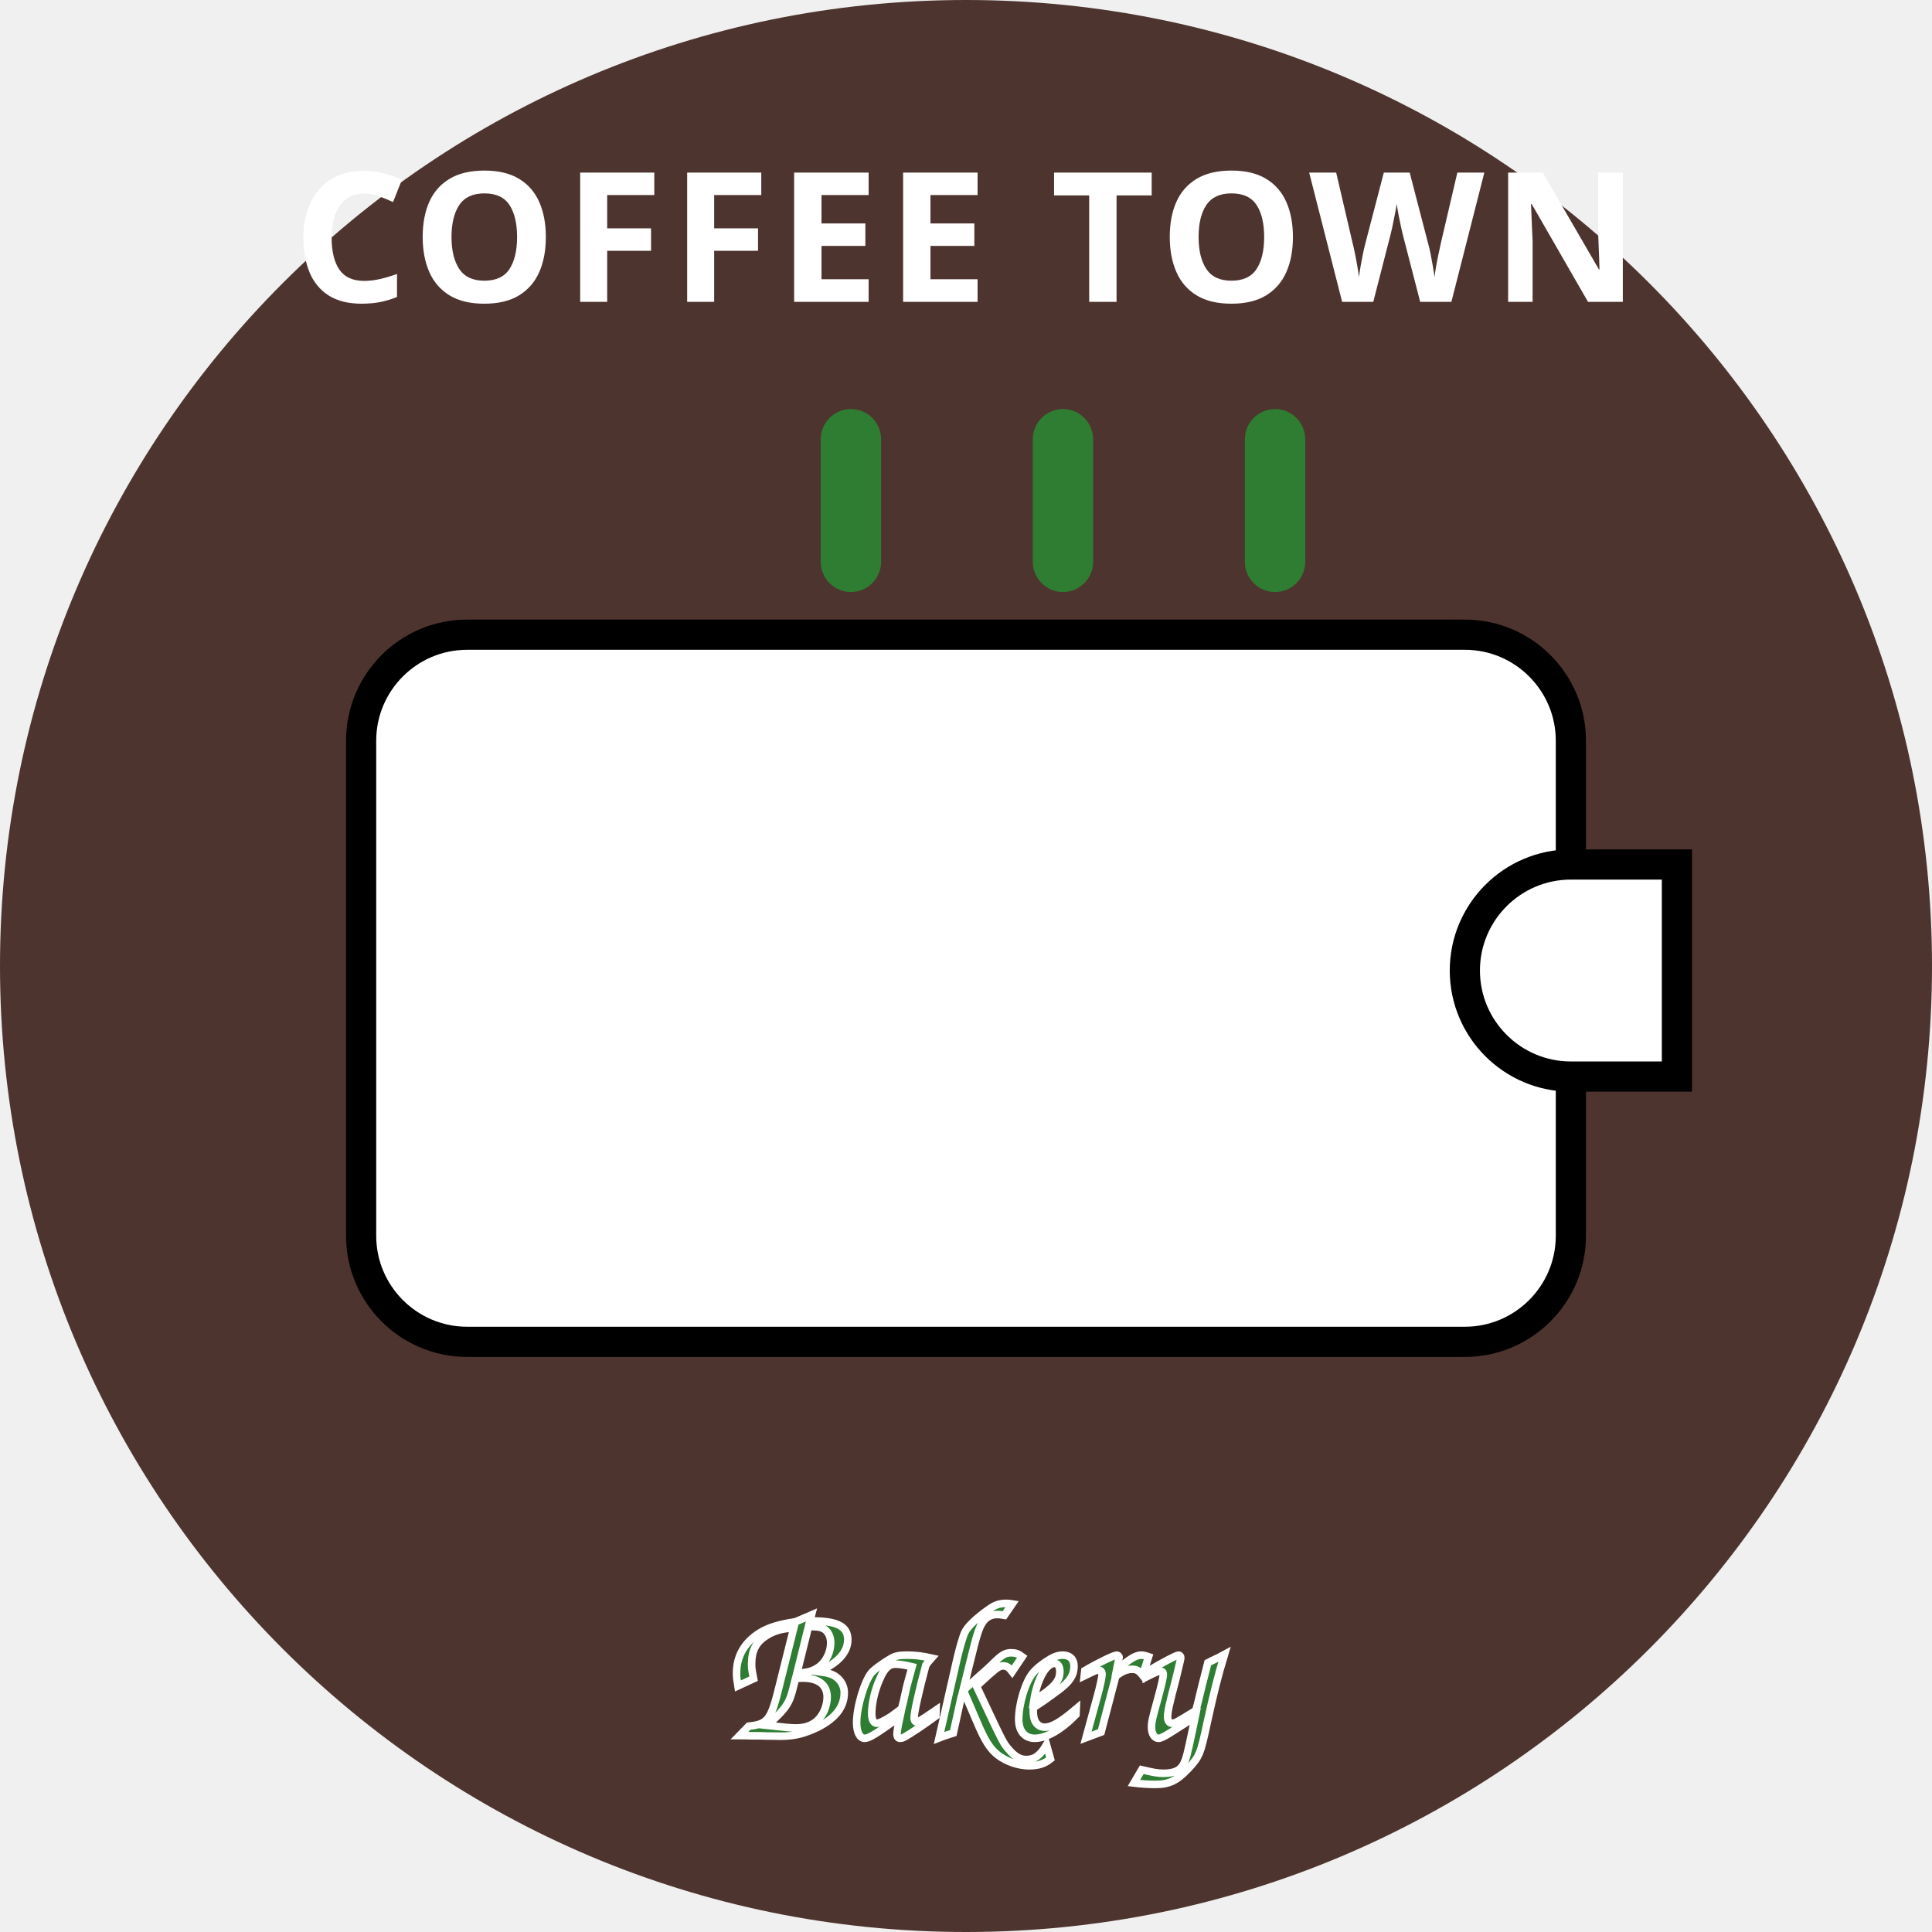
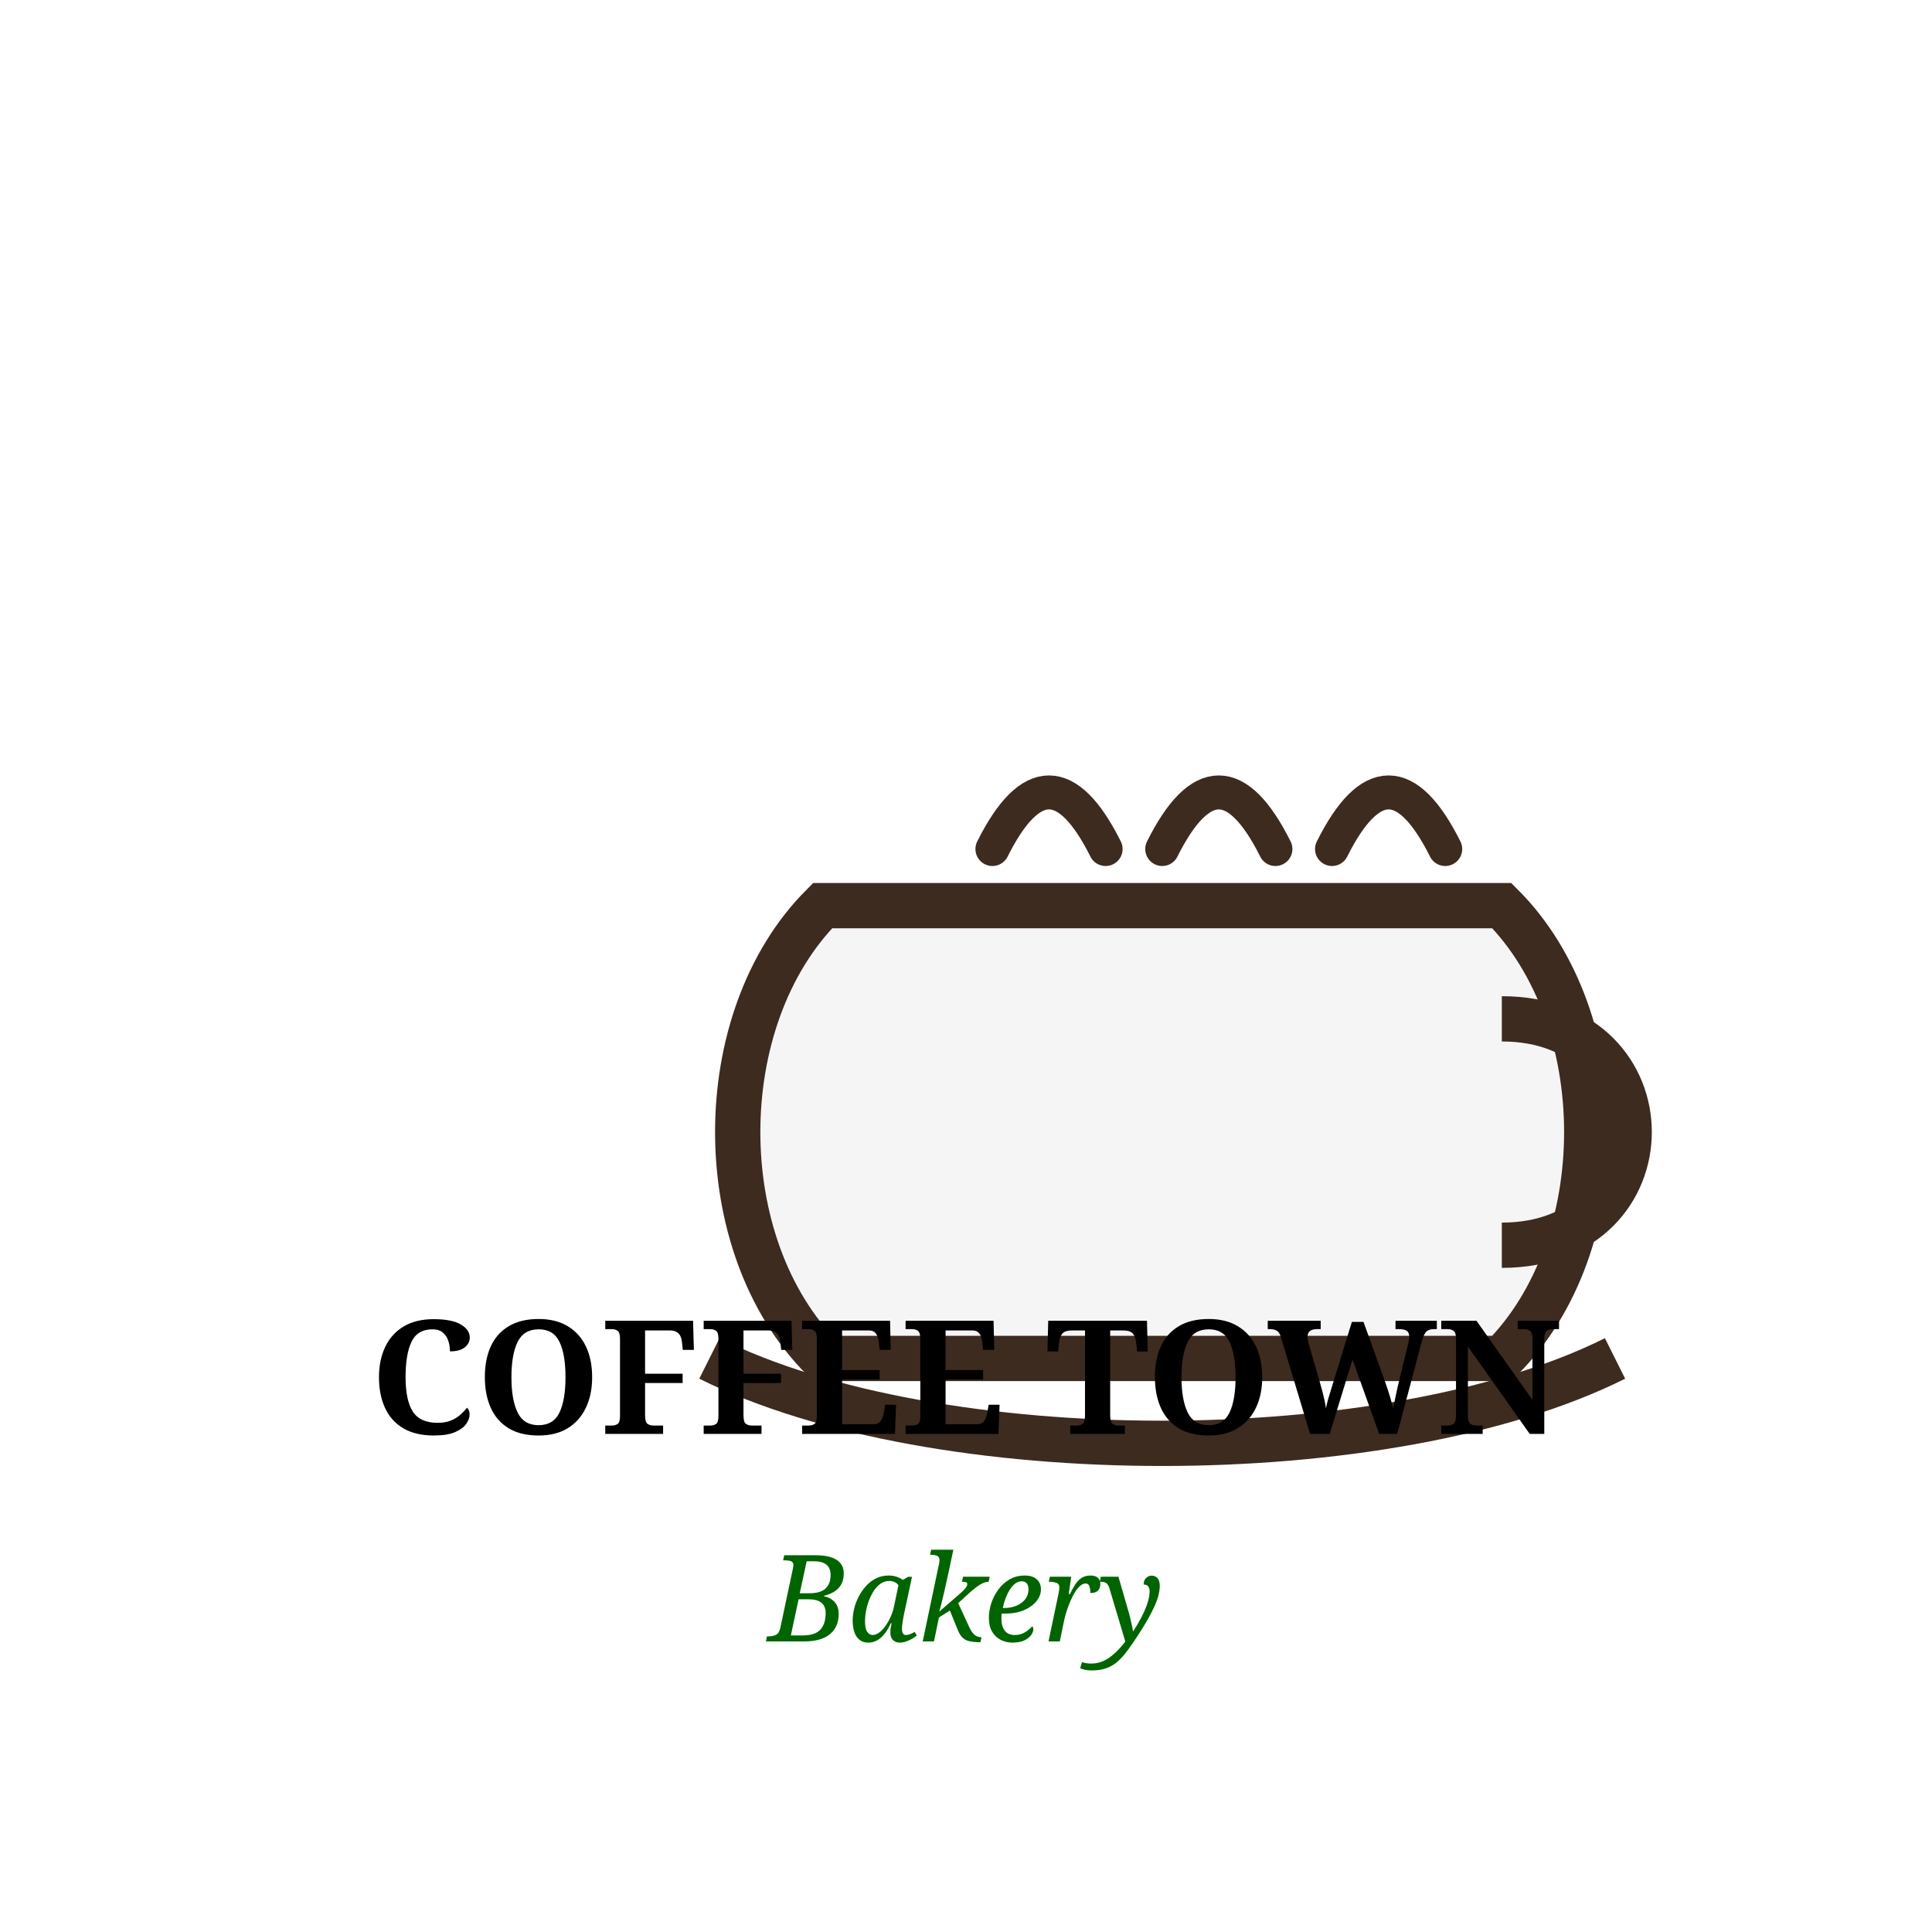
- <svg xmlns="http://www.w3.org/2000/svg" viewBox="0 0 512 512">
-   <circle cx="256" cy="256" r="256" fill="#4E342E" />
-   <g transform="translate(0, 20)">
-     <path fill="#FFFFFF" stroke="#000000" stroke-width="8" d="M388.2,148.2H123.8c-15.5,0-28.1,12.6-28.1,28.1v131.2c0,15.5,12.6,28.1,28.1,28.1h264.4c15.5,0,28.1-12.6,28.1-28.1V176.3C416.3,160.8,403.7,148.2,388.2,148.2z" />
-     <path fill="#FFFFFF" stroke="#000000" stroke-width="8" d="M416.3,209.1c-15.5,0-28.1,12.6-28.1,28.1s12.6,28.1,28.1,28.1h28.1v-56.2H416.3z" />
+ <svg xmlns="http://www.w3.org/2000/svg" width="512" height="512" viewBox="0 0 512 512" fill="none">
+   <rect width="512" height="512" fill="#FFFFFF" />
+   <g transform="translate(128, 120) scale(1.5)">
+     <path d="M40 160 C 80 180, 160 180, 200 160" stroke="#3D2B1F" stroke-width="8" fill="none" />
+     <path d="M60 80 C 40 100, 40 140, 60 160 L 180 160 C 200 140, 200 100, 180 80 Z" fill="#F5F5F5" stroke="#3D2B1F" stroke-width="8" />
+     <path d="M180 100 C 210 100, 210 140, 180 140" stroke="#3D2B1F" stroke-width="8" fill="none" />
+     <path d="M90 70 Q 100 50, 110 70" stroke="#3D2B1F" stroke-width="6" fill="none" stroke-linecap="round" />
+     <path d="M120 70 Q 130 50, 140 70" stroke="#3D2B1F" stroke-width="6" fill="none" stroke-linecap="round" />
+     <path d="M150 70 Q 160 50, 170 70" stroke="#3D2B1F" stroke-width="6" fill="none" stroke-linecap="round" />
  </g>
-   <g fill="#2E7D32">
-     <path d="M225.5,108.4c-4.4,0-8,3.6-8,8v32.5c0,4.4,3.6,8,8,8s8-3.6,8-8v-32.5C233.5,112,229.9,108.4,225.5,108.4z" />
-     <path d="M281.7,108.4c-4.4,0-8,3.6-8,8v32.5c0,4.4,3.6,8,8,8s8-3.6,8-8v-32.5C289.7,112,286.1,108.4,281.7,108.4z" />
-     <path d="M337.9,108.4c-4.4,0-8,3.6-8,8v32.5c0,4.4,3.6,8,8,8s8-3.6,8-8v-32.5C345.9,112,342.3,108.4,337.9,108.4z" />
-   </g>
-   <text x="256" y="80" font-family="'Poppins', sans-serif" font-size="48" font-weight="bold" fill="white" text-anchor="middle" letter-spacing="2">COFFEE TOWN</text>
-   <text x="256" y="460" font-family="'Pacifico', cursive" font-size="52" fill="#2E7D32" text-anchor="middle" stroke="white" stroke-width="2">Bakery</text>
+   <text x="256" y="380" text-anchor="middle" font-family="Georgia, serif" font-size="42" fill="#000000" font-weight="bold">COFFEE TOWN</text>
+   <text x="256" y="435" text-anchor="middle" font-family="Georgia, serif" font-size="32" fill="#006400" font-style="italic">Bakery</text>
</svg>
